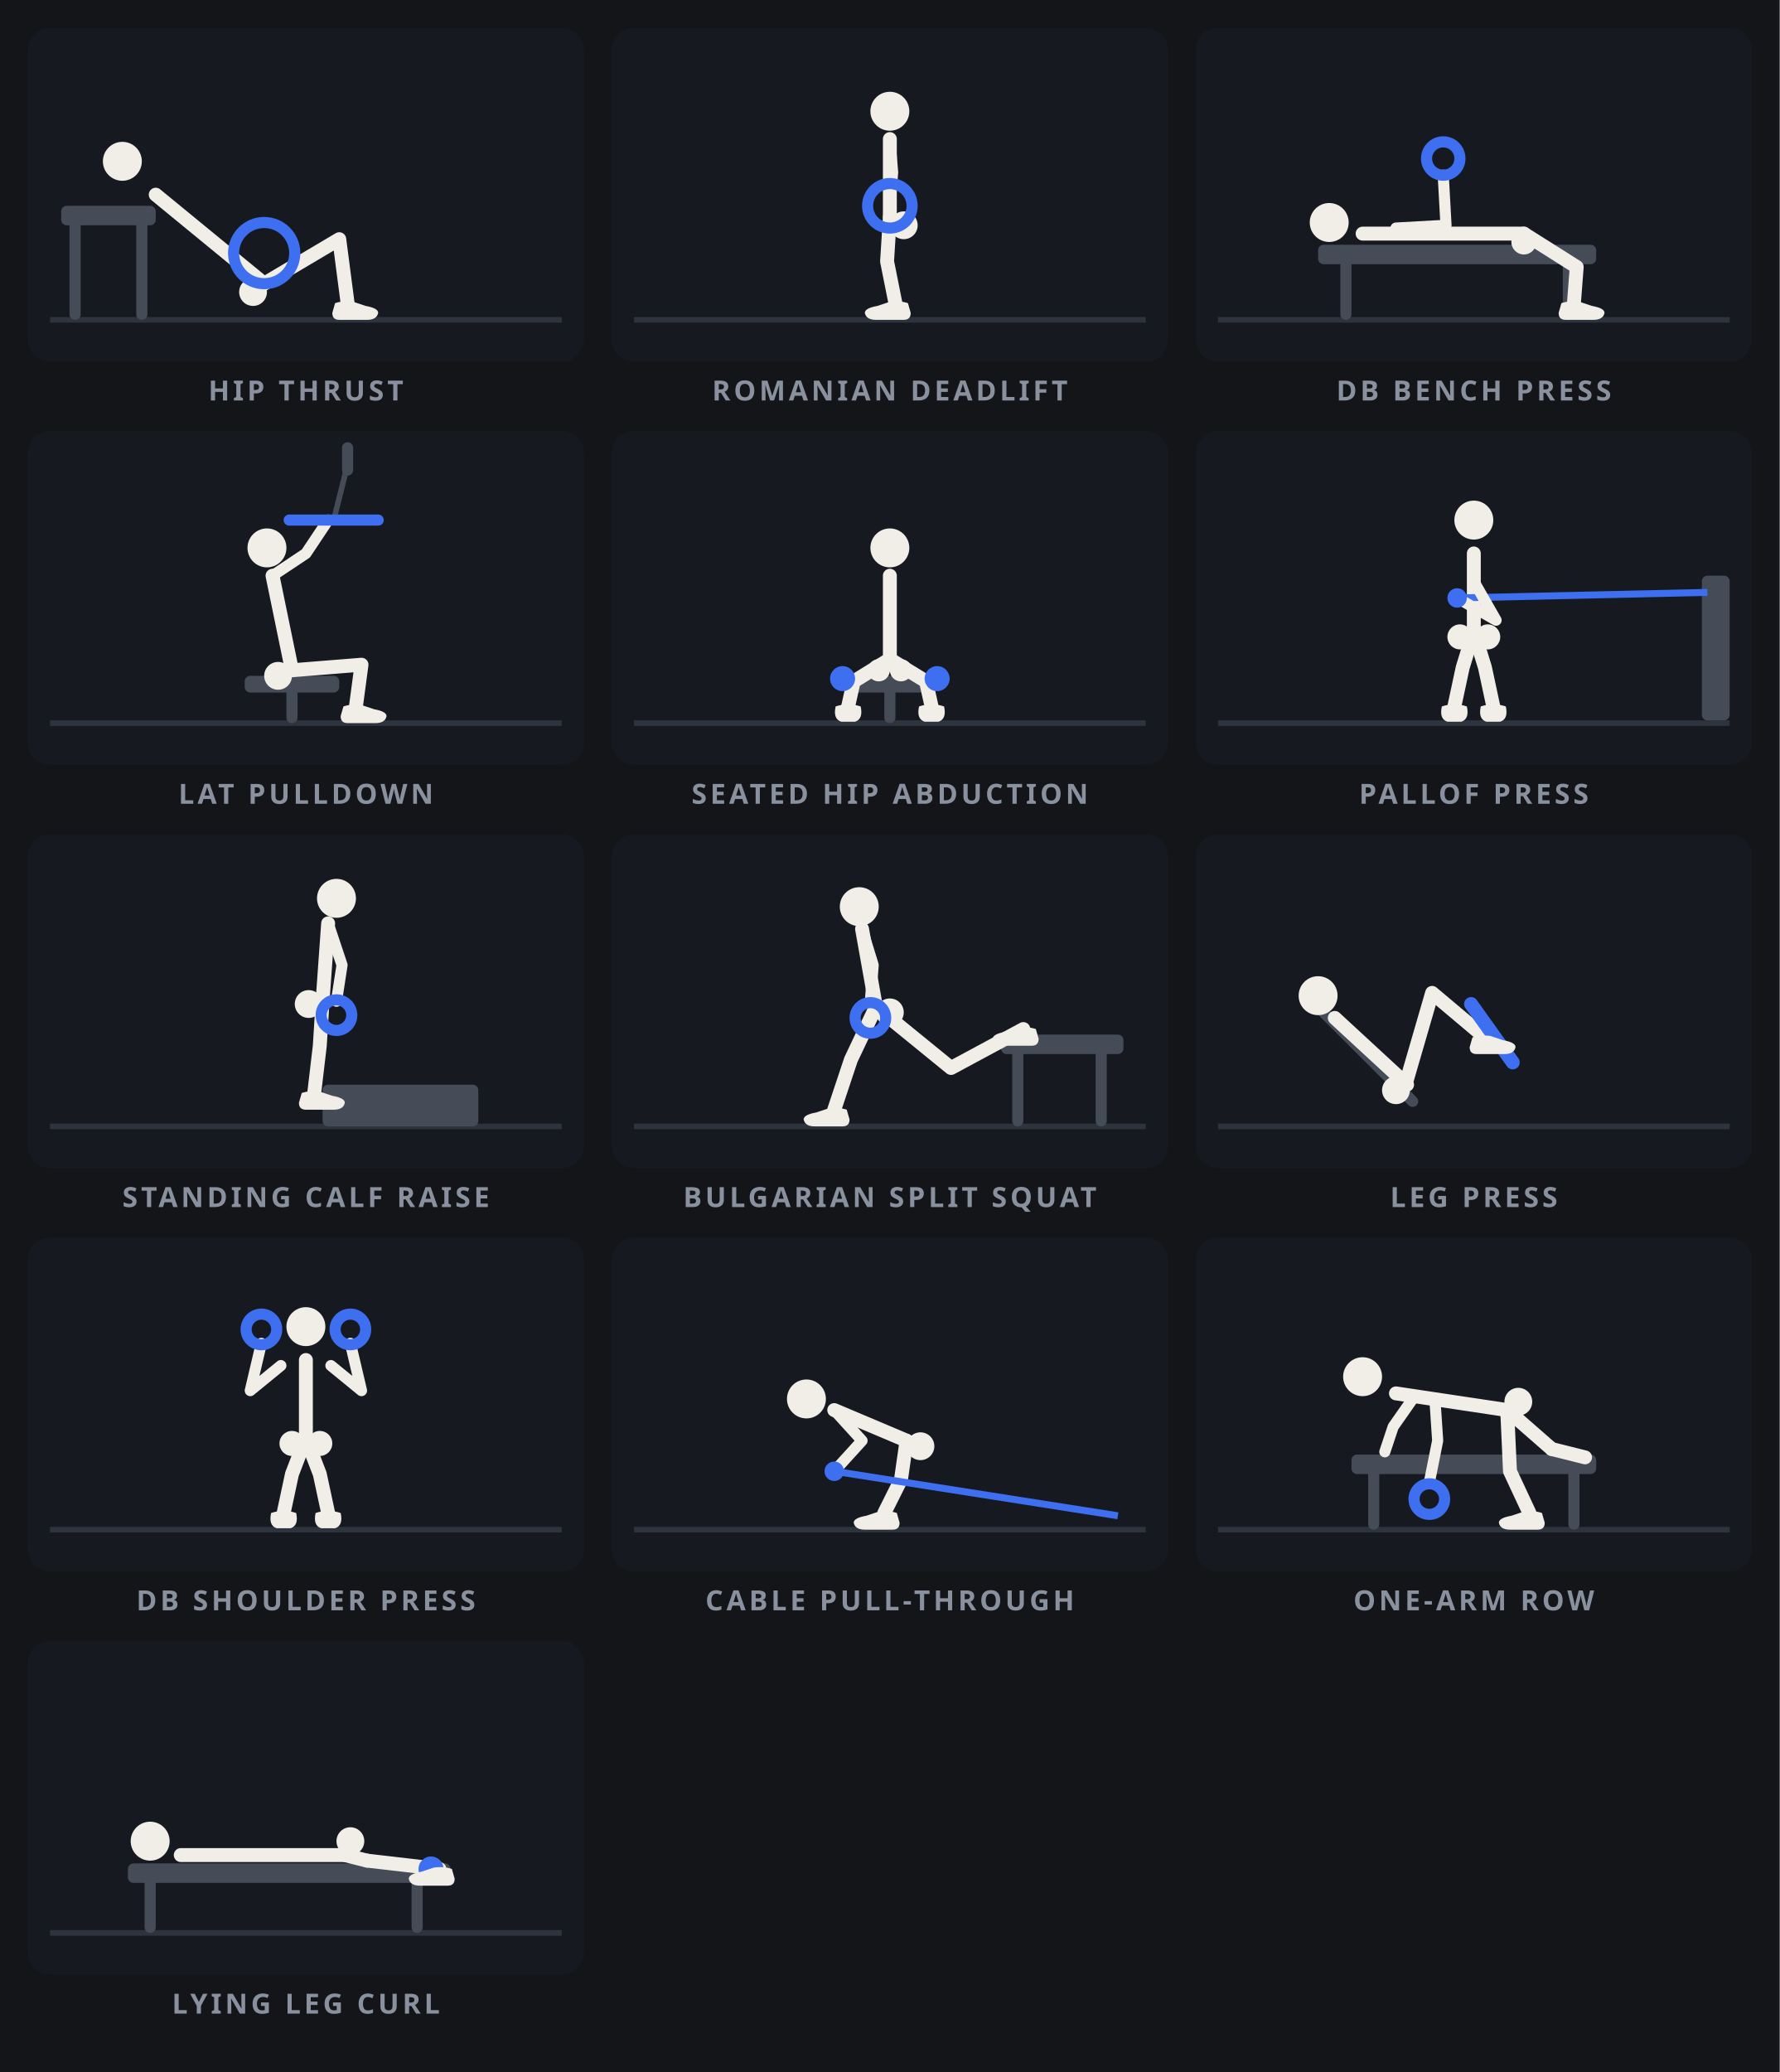
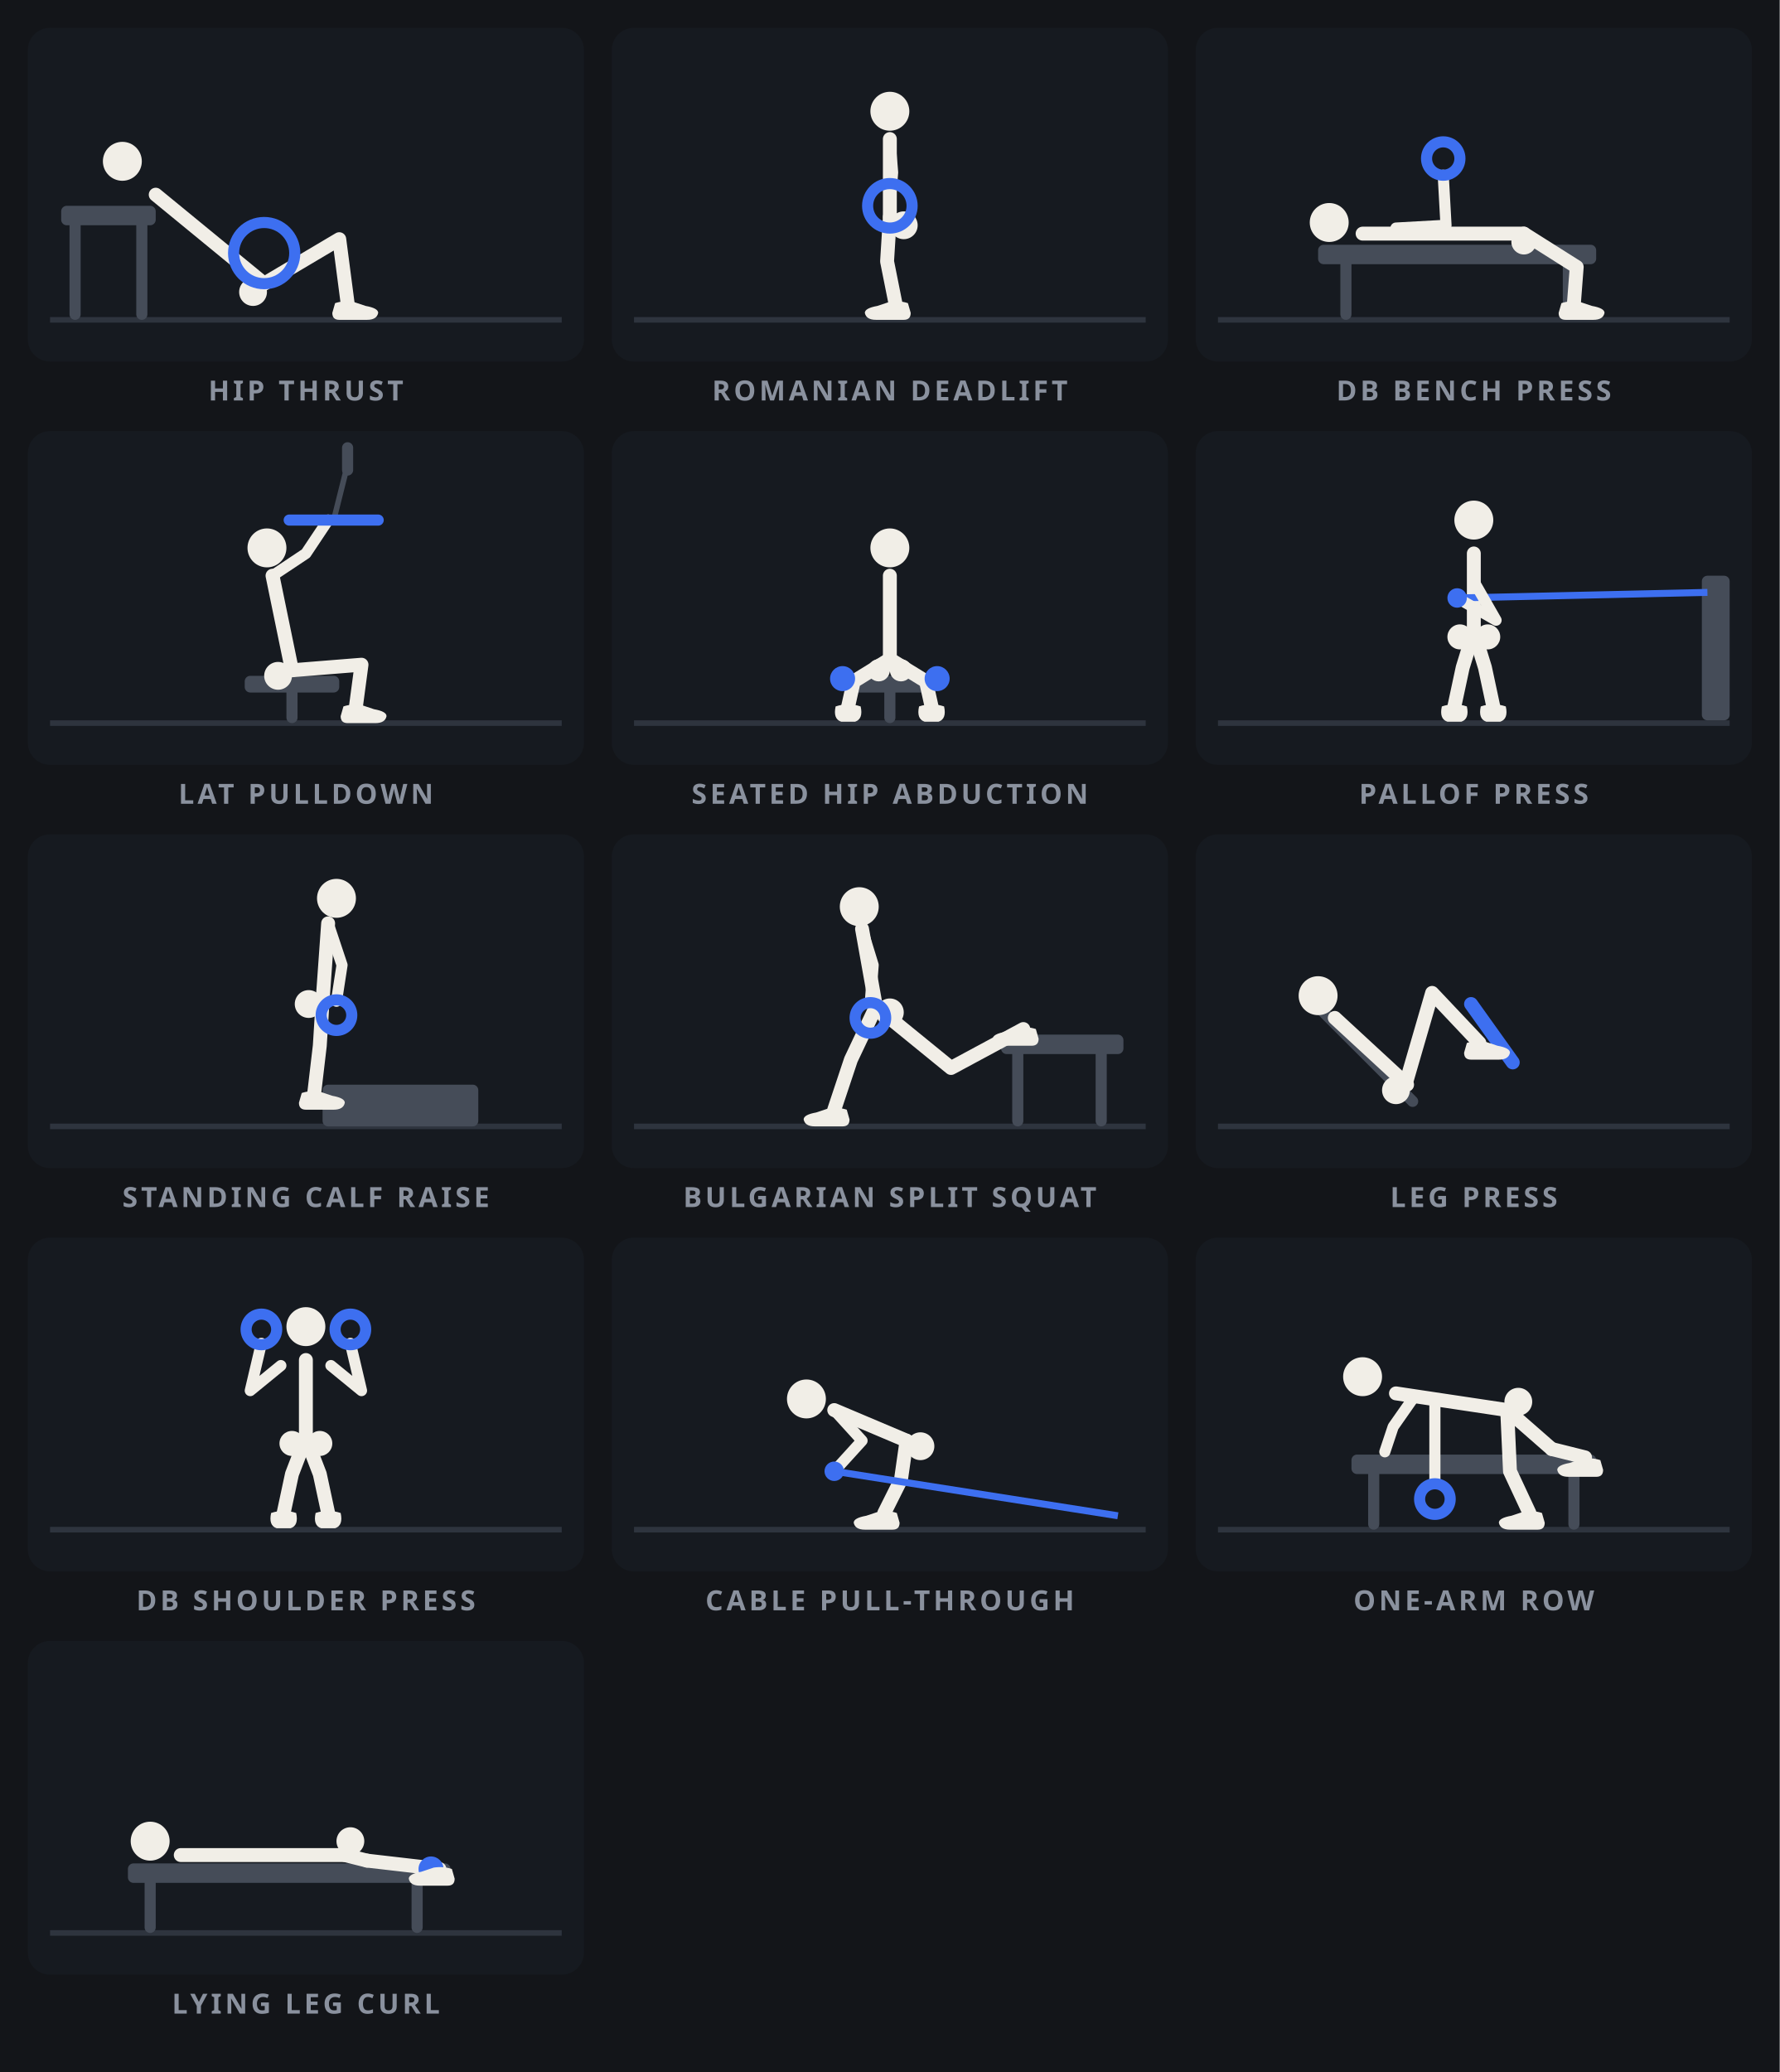
<svg xmlns="http://www.w3.org/2000/svg" viewBox="0 0 640 745" width="960">
  <style>
    .bd{stroke:#F1EEE7;stroke-width:5;stroke-linecap:round;stroke-linejoin:round;fill:none}
    .bd4{stroke:#F1EEE7;stroke-width:4;stroke-linecap:round;stroke-linejoin:round;fill:none}
    .hd{fill:#F1EEE7}
    .eq{fill:#454C58}
    .eqL{stroke:#454C58;stroke-width:4;stroke-linecap:round}
    .eqT{stroke:#454C58;stroke-width:2;fill:none}
    .ac{stroke:#3D6FF0;stroke-width:4;fill:none;stroke-linecap:round}
    .ac5{stroke:#3D6FF0;stroke-width:5;fill:none;stroke-linecap:round}
    .acT{stroke:#3D6FF0;stroke-width:2.5;fill:none}
    .acF{fill:#3D6FF0}
    .gnd{stroke:#2E343E;stroke-width:2}
    .cell{fill:#161A20}
    .cap{fill:#8A919E;font:600 10px system-ui,sans-serif;letter-spacing:.12em;text-anchor:middle}
  </style>
  <rect width="640" height="745" fill="#131519" />
  <g transform="translate(10,10)">
    <rect width="200" height="120" rx="8" class="cell" />
    <line x1="8" y1="105" x2="192" y2="105" class="gnd" />
    <rect x="12" y="64" width="34" height="7" rx="2" class="eq" />
    <line x1="17" y1="71" x2="17" y2="103" class="eqL" />
    <line x1="41" y1="71" x2="41" y2="103" class="eqL" />
    <line x1="46" y1="60" x2="85" y2="92" class="bd">
      <animate attributeName="y2" dur="2.6s" repeatCount="indefinite" values="92;70;70;92;92" keyTimes="0;0.35;0.55;0.85;1" calcMode="spline" keySplines=".4 0 .2 1;0 0 1 1;.4 0 .2 1;0 0 1 1" />
    </line>
    <polyline points="85,92 112,76 115,99" class="bd">
      <animate attributeName="points" dur="2.6s" repeatCount="indefinite" values="85,92 112,76 115,99;85,70 115.8,75.8 115,99;85,70 115.8,75.8 115,99;85,92 112,76 115,99;85,92 112,76 115,99" keyTimes="0;0.35;0.55;0.85;1" calcMode="spline" keySplines=".4 0 .2 1;0 0 1 1;.4 0 .2 1;0 0 1 1" />
    </polyline>
    <circle cx="34" cy="48" r="7" class="hd">
      <animate attributeName="cy" dur="2.6s" repeatCount="indefinite" values="48;56;56;48;48" keyTimes="0;0.35;0.55;0.85;1" calcMode="spline" keySplines=".4 0 .2 1;0 0 1 1;.4 0 .2 1;0 0 1 1" />
    </circle>
    <circle cx="81" cy="95" r="5" class="hd">
      <animate attributeName="cy" dur="2.6s" repeatCount="indefinite" values="95;73;73;95;95" keyTimes="0;0.35;0.55;0.85;1" calcMode="spline" keySplines=".4 0 .2 1;0 0 1 1;.4 0 .2 1;0 0 1 1" />
    </circle>
    <circle cx="85" cy="81" r="11" class="ac">
      <animate attributeName="cy" dur="2.6s" repeatCount="indefinite" values="81;59;59;81;81" keyTimes="0;0.35;0.55;0.85;1" calcMode="spline" keySplines=".4 0 .2 1;0 0 1 1;.4 0 .2 1;0 0 1 1" />
    </circle>
    <g transform="translate(115 99)">
      <g>
        <animateTransform attributeName="transform" type="rotate" dur="2.6s" repeatCount="indefinite" values="0 0 0;0 0 0;0 0 0;0 0 0;0 0 0" keyTimes="0;0.35;0.55;0.85;1" calcMode="spline" keySplines=".4 0 .2 1;0 0 1 1;.4 0 .2 1;0 0 1 1" />
        <path d="M -4.5 0 L -5.5 3.5 Q -5.5 6 -3 6 L 7 6 Q 10.5 6 11 3.5 Q 11 1.8 6.5 1 L 2 -0.5 Q -1.5 -1 -4.5 0 Z" class="hd" transform="scale(1,1)" />
      </g>
    </g>
    <text x="100" y="134" class="cap">HIP THRUST</text>
  </g>
  <g transform="translate(220,10)">
    <rect width="200" height="120" rx="8" class="cell" />
    <line x1="8" y1="105" x2="192" y2="105" class="gnd" />
    <polyline points="100,68 99,84 102,99" class="bd">
      <animate attributeName="points" dur="2.6s" repeatCount="indefinite" values="100,68 99,84 102,99;114,70 107.1,84.5 102,99;114,70 107.1,84.5 102,99;100,68 99,84 102,99;100,68 99,84 102,99" keyTimes="0;0.35;0.55;0.85;1" calcMode="spline" keySplines=".4 0 .2 1;0 0 1 1;.4 0 .2 1;0 0 1 1" />
    </polyline>
    <line x1="100" y1="68" x2="100" y2="40" class="bd">
      <animate attributeName="x1" dur="2.6s" repeatCount="indefinite" values="100;114;114;100;100" keyTimes="0;0.35;0.55;0.85;1" calcMode="spline" keySplines=".4 0 .2 1;0 0 1 1;.4 0 .2 1;0 0 1 1" />
      <animate attributeName="y1" dur="2.6s" repeatCount="indefinite" values="68;70;70;68;68" keyTimes="0;0.35;0.55;0.85;1" calcMode="spline" keySplines=".4 0 .2 1;0 0 1 1;.4 0 .2 1;0 0 1 1" />
      <animate attributeName="x2" dur="2.6s" repeatCount="indefinite" values="100;98;98;100;100" keyTimes="0;0.35;0.55;0.85;1" calcMode="spline" keySplines=".4 0 .2 1;0 0 1 1;.4 0 .2 1;0 0 1 1" />
      <animate attributeName="y2" dur="2.6s" repeatCount="indefinite" values="40;60;60;40;40" keyTimes="0;0.35;0.55;0.85;1" calcMode="spline" keySplines=".4 0 .2 1;0 0 1 1;.4 0 .2 1;0 0 1 1" />
    </line>
    <circle cx="100" cy="30" r="7" class="hd">
      <animate attributeName="cx" dur="2.6s" repeatCount="indefinite" values="100;88;88;100;100" keyTimes="0;0.35;0.55;0.85;1" calcMode="spline" keySplines=".4 0 .2 1;0 0 1 1;.4 0 .2 1;0 0 1 1" />
      <animate attributeName="cy" dur="2.6s" repeatCount="indefinite" values="30;56;56;30;30" keyTimes="0;0.35;0.55;0.85;1" calcMode="spline" keySplines=".4 0 .2 1;0 0 1 1;.4 0 .2 1;0 0 1 1" />
    </circle>
    <circle cx="105" cy="71" r="5" class="hd">
      <animate attributeName="cx" dur="2.6s" repeatCount="indefinite" values="105;119;119;105;105" keyTimes="0;0.35;0.55;0.85;1" calcMode="spline" keySplines=".4 0 .2 1;0 0 1 1;.4 0 .2 1;0 0 1 1" />
      <animate attributeName="cy" dur="2.6s" repeatCount="indefinite" values="71;73;73;71;71" keyTimes="0;0.35;0.55;0.85;1" calcMode="spline" keySplines=".4 0 .2 1;0 0 1 1;.4 0 .2 1;0 0 1 1" />
    </circle>
    <polyline points="100,40 101,52 100,64" class="bd4">
      <animate attributeName="points" dur="2.6s" repeatCount="indefinite" values="100,40 101,52 100,64;98,60 103,71 103,83;98,60 103,71 103,83;100,40 101,52 100,64;100,40 101,52 100,64" keyTimes="0;0.35;0.55;0.85;1" calcMode="spline" keySplines=".4 0 .2 1;0 0 1 1;.4 0 .2 1;0 0 1 1" />
    </polyline>
    <g transform="translate(102 99)">
      <g>
        <animateTransform attributeName="transform" type="rotate" dur="2.6s" repeatCount="indefinite" values="0 0 0;0 0 0;0 0 0;0 0 0;0 0 0" keyTimes="0;0.35;0.55;0.85;1" calcMode="spline" keySplines=".4 0 .2 1;0 0 1 1;.4 0 .2 1;0 0 1 1" />
        <path d="M -4.5 0 L -5.5 3.5 Q -5.5 6 -3 6 L 7 6 Q 10.5 6 11 3.5 Q 11 1.8 6.5 1 L 2 -0.5 Q -1.5 -1 -4.5 0 Z" class="hd" transform="scale(-1,1)" />
      </g>
    </g>
    <circle cx="100" cy="64" r="8" class="ac">
      <animate attributeName="cx" dur="2.6s" repeatCount="indefinite" values="100;103;103;100;100" keyTimes="0;0.35;0.55;0.85;1" calcMode="spline" keySplines=".4 0 .2 1;0 0 1 1;.4 0 .2 1;0 0 1 1" />
      <animate attributeName="cy" dur="2.6s" repeatCount="indefinite" values="64;83;83;64;64" keyTimes="0;0.35;0.55;0.85;1" calcMode="spline" keySplines=".4 0 .2 1;0 0 1 1;.4 0 .2 1;0 0 1 1" />
    </circle>
    <text x="100" y="134" class="cap">ROMANIAN DEADLIFT</text>
  </g>
  <g transform="translate(430,10)">
    <rect width="200" height="120" rx="8" class="cell" />
    <line x1="8" y1="105" x2="192" y2="105" class="gnd" />
    <rect x="44" y="78" width="100" height="7" rx="2" class="eq" />
    <line x1="54" y1="85" x2="54" y2="103" class="eqL" />
    <line x1="134" y1="85" x2="134" y2="103" class="eqL" />
    <line x1="60" y1="74" x2="118" y2="74" class="bd" />
    <circle cx="48" cy="70" r="7" class="hd" />
    <circle cx="118" cy="77" r="4.5" class="hd" />
    <polyline points="118,74 137,86 136,99" class="bd" />
    <g transform="translate(136 99)">
      <g>
        <animateTransform attributeName="transform" type="rotate" dur="2.6s" repeatCount="indefinite" values="0 0 0;0 0 0;0 0 0;0 0 0;0 0 0" keyTimes="0;0.35;0.55;0.85;1" calcMode="spline" keySplines=".4 0 .2 1;0 0 1 1;.4 0 .2 1;0 0 1 1" />
        <path d="M -4.5 0 L -5.5 3.5 Q -5.5 6 -3 6 L 7 6 Q 10.5 6 11 3.5 Q 11 1.8 6.5 1 L 2 -0.5 Q -1.5 -1 -4.5 0 Z" class="hd" transform="scale(1,1)" />
      </g>
    </g>
    <polyline points="72,72 90,71 89,53" class="bd4">
      <animate attributeName="points" dur="2.6s" repeatCount="indefinite" values="72,72 90,71 89,53;72,72 73.9,54.1 74,36;72,72 73.9,54.1 74,36;72,72 90,71 89,53;72,72 90,71 89,53" keyTimes="0;0.35;0.55;0.85;1" calcMode="spline" keySplines=".4 0 .2 1;0 0 1 1;.4 0 .2 1;0 0 1 1" />
    </polyline>
    <circle cx="89" cy="47" r="6" class="ac">
      <animate attributeName="cx" dur="2.6s" repeatCount="indefinite" values="89;74;74;89;89" keyTimes="0;0.35;0.55;0.85;1" calcMode="spline" keySplines=".4 0 .2 1;0 0 1 1;.4 0 .2 1;0 0 1 1" />
      <animate attributeName="cy" dur="2.6s" repeatCount="indefinite" values="47;30;30;47;47" keyTimes="0;0.35;0.55;0.85;1" calcMode="spline" keySplines=".4 0 .2 1;0 0 1 1;.4 0 .2 1;0 0 1 1" />
    </circle>
    <text x="100" y="134" class="cap">DB BENCH PRESS</text>
  </g>
  <g transform="translate(10,155)">
    <rect width="200" height="120" rx="8" class="cell" />
    <line x1="8" y1="105" x2="192" y2="105" class="gnd" />
    <line x1="115" y1="6" x2="115" y2="14" class="eqL" />
    <rect x="78" y="88" width="34" height="6" rx="2" class="eq" />
    <line x1="95" y1="94" x2="95" y2="103" class="eqL" />
    <line x1="115" y1="12" x2="110" y2="32" class="eqT">
      <animate attributeName="y2" dur="2.6s" repeatCount="indefinite" values="32;58;58;32;32" keyTimes="0;0.35;0.55;0.85;1" calcMode="spline" keySplines=".4 0 .2 1;0 0 1 1;.4 0 .2 1;0 0 1 1" />
    </line>
    <line x1="95" y1="86" x2="88" y2="52" class="bd" />
    <circle cx="86" cy="42" r="7" class="hd" />
    <circle cx="90" cy="88" r="5" class="hd" />
    <polyline points="95,86 120,84 118,99" class="bd" />
    <g transform="translate(118 99)">
      <g>
        <animateTransform attributeName="transform" type="rotate" dur="2.6s" repeatCount="indefinite" values="0 0 0;0 0 0;0 0 0;0 0 0;0 0 0" keyTimes="0;0.35;0.55;0.85;1" calcMode="spline" keySplines=".4 0 .2 1;0 0 1 1;.4 0 .2 1;0 0 1 1" />
        <path d="M -4.5 0 L -5.5 3.5 Q -5.5 6 -3 6 L 7 6 Q 10.5 6 11 3.5 Q 11 1.8 6.5 1 L 2 -0.5 Q -1.5 -1 -4.5 0 Z" class="hd" transform="scale(1,1)" />
      </g>
    </g>
    <polyline points="88,52 100,44 108,32" class="bd4">
      <animate attributeName="points" dur="2.6s" repeatCount="indefinite" values="88,52 100,44 108,32;88,52 95.1,64.5 108,58;88,52 95.1,64.5 108,58;88,52 100,44 108,32;88,52 100,44 108,32" keyTimes="0;0.35;0.55;0.85;1" calcMode="spline" keySplines=".4 0 .2 1;0 0 1 1;.4 0 .2 1;0 0 1 1" />
    </polyline>
    <line x1="94" y1="32" x2="126" y2="32" class="ac">
      <animate attributeName="y1" dur="2.6s" repeatCount="indefinite" values="32;58;58;32;32" keyTimes="0;0.35;0.55;0.85;1" calcMode="spline" keySplines=".4 0 .2 1;0 0 1 1;.4 0 .2 1;0 0 1 1" />
      <animate attributeName="y2" dur="2.6s" repeatCount="indefinite" values="32;58;58;32;32" keyTimes="0;0.35;0.55;0.85;1" calcMode="spline" keySplines=".4 0 .2 1;0 0 1 1;.4 0 .2 1;0 0 1 1" />
    </line>
    <text x="100" y="134" class="cap">LAT PULLDOWN</text>
  </g>
  <g transform="translate(220,155)">
    <rect width="200" height="120" rx="8" class="cell" />
    <line x1="8" y1="105" x2="192" y2="105" class="gnd" />
    <rect x="86" y="88" width="28" height="6" rx="2" class="eq" />
    <line x1="100" y1="94" x2="100" y2="103" class="eqL" />
    <circle cx="96" cy="86" r="4" class="hd" />
    <circle cx="104" cy="86" r="4" class="hd" />
    <circle cx="100" cy="42" r="7" class="hd" />
    <line x1="100" y1="52" x2="100" y2="84" class="bd" />
    <g>
      <animateTransform attributeName="transform" type="rotate" dur="2.6s" repeatCount="indefinite" values="0 100 82;-14 100 82;-14 100 82;0 100 82;0 100 82" keyTimes="0;0.35;0.55;0.85;1" calcMode="spline" keySplines=".4 0 .2 1;0 0 1 1;.4 0 .2 1;0 0 1 1" />
      <polyline points="100,82 87,90 85,99" class="bd" />
      <circle cx="83" cy="89" r="4.5" class="acF" />
      <g transform="translate(85 99)">
        <g>
          <animateTransform attributeName="transform" type="rotate" dur="2.6s" repeatCount="indefinite" values="0 0 0;0 0 0;0 0 0;0 0 0;0 0 0" keyTimes="0;0.35;0.55;0.85;1" calcMode="spline" keySplines=".4 0 .2 1;0 0 1 1;.4 0 .2 1;0 0 1 1" />
          <path d="M -4.5 0 Q -5.5 4.5 -2.5 5.5 L 2.5 5.5 Q 5.5 4.5 4.5 0 Q 0 -1.5 -4.5 0 Z" class="hd" transform="scale(1,1)" />
        </g>
      </g>
    </g>
    <g>
      <animateTransform attributeName="transform" type="rotate" dur="2.6s" repeatCount="indefinite" values="0 100 82;14 100 82;14 100 82;0 100 82;0 100 82" keyTimes="0;0.35;0.55;0.85;1" calcMode="spline" keySplines=".4 0 .2 1;0 0 1 1;.4 0 .2 1;0 0 1 1" />
      <polyline points="100,82 113,90 115,99" class="bd" />
      <circle cx="117" cy="89" r="4.5" class="acF" />
      <g transform="translate(115 99)">
        <g>
          <animateTransform attributeName="transform" type="rotate" dur="2.6s" repeatCount="indefinite" values="0 0 0;0 0 0;0 0 0;0 0 0;0 0 0" keyTimes="0;0.35;0.55;0.85;1" calcMode="spline" keySplines=".4 0 .2 1;0 0 1 1;.4 0 .2 1;0 0 1 1" />
          <path d="M -4.5 0 Q -5.5 4.5 -2.5 5.5 L 2.5 5.5 Q 5.5 4.5 4.5 0 Q 0 -1.5 -4.5 0 Z" class="hd" transform="scale(1,1)" />
        </g>
      </g>
    </g>
    <text x="100" y="134" class="cap">SEATED HIP ABDUCTION</text>
  </g>
  <g transform="translate(430,155)">
    <rect width="200" height="120" rx="8" class="cell" />
    <line x1="8" y1="105" x2="192" y2="105" class="gnd" />
    <rect x="182" y="52" width="10" height="52" rx="2" class="eq" />
    <circle cx="95" cy="74" r="4.5" class="hd" />
    <circle cx="105" cy="74" r="4.5" class="hd" />
    <polyline points="100,72 96,85 93,99" class="bd" />
    <polyline points="100,72 104,85 107,99" class="bd" />
    <line x1="100" y1="72" x2="100" y2="44" class="bd" />
    <circle cx="100" cy="32" r="7" class="hd" />
    <g transform="translate(93 99)">
      <g>
        <animateTransform attributeName="transform" type="rotate" dur="2.6s" repeatCount="indefinite" values="0 0 0;0 0 0;0 0 0;0 0 0;0 0 0" keyTimes="0;0.35;0.55;0.85;1" calcMode="spline" keySplines=".4 0 .2 1;0 0 1 1;.4 0 .2 1;0 0 1 1" />
        <path d="M -4.5 0 Q -5.5 4.5 -2.5 5.5 L 2.5 5.5 Q 5.5 4.5 4.5 0 Q 0 -1.5 -4.5 0 Z" class="hd" transform="scale(1,1)" />
      </g>
    </g>
    <g transform="translate(107 99)">
      <g>
        <animateTransform attributeName="transform" type="rotate" dur="2.6s" repeatCount="indefinite" values="0 0 0;0 0 0;0 0 0;0 0 0;0 0 0" keyTimes="0;0.35;0.55;0.85;1" calcMode="spline" keySplines=".4 0 .2 1;0 0 1 1;.4 0 .2 1;0 0 1 1" />
        <path d="M -4.5 0 Q -5.5 4.5 -2.5 5.5 L 2.5 5.5 Q 5.5 4.5 4.5 0 Q 0 -1.5 -4.5 0 Z" class="hd" transform="scale(1,1)" />
      </g>
    </g>
    <line x1="184" y1="58" x2="94" y2="60" class="acT">
      <animate attributeName="x2" dur="2.6s" repeatCount="indefinite" values="94;68;68;94;94" keyTimes="0;0.35;0.55;0.85;1" calcMode="spline" keySplines=".4 0 .2 1;0 0 1 1;.4 0 .2 1;0 0 1 1" />
    </line>
    <polyline points="100,54 108,68 94,60" class="bd4">
      <animate attributeName="points" dur="2.6s" repeatCount="indefinite" values="100,54 108,68 94,60;100,54 84.3,57.8 68,60;100,54 84.3,57.8 68,60;100,54 108,68 94,60;100,54 108,68 94,60" keyTimes="0;0.35;0.55;0.85;1" calcMode="spline" keySplines=".4 0 .2 1;0 0 1 1;.4 0 .2 1;0 0 1 1" />
    </polyline>
    <circle cx="94" cy="60" r="3.5" class="acF">
      <animate attributeName="cx" dur="2.6s" repeatCount="indefinite" values="94;68;68;94;94" keyTimes="0;0.35;0.55;0.85;1" calcMode="spline" keySplines=".4 0 .2 1;0 0 1 1;.4 0 .2 1;0 0 1 1" />
    </circle>
    <text x="100" y="134" class="cap">PALLOF PRESS</text>
  </g>
  <g transform="translate(10,300)">
    <rect width="200" height="120" rx="8" class="cell" />
    <line x1="8" y1="105" x2="192" y2="105" class="gnd" />
    <rect x="106" y="90" width="56" height="15" rx="2" class="eq" />
    <polyline points="106,60 105,76 103,93" class="bd">
      <animate attributeName="points" dur="2.6s" repeatCount="indefinite" values="106,60 105,76 103,93;106,49 104.5,65 101,82;106,49 104.5,65 101,82;106,60 105,76 103,93;106,60 105,76 103,93" keyTimes="0;0.35;0.55;0.85;1" calcMode="spline" keySplines=".4 0 .2 1;0 0 1 1;.4 0 .2 1;0 0 1 1" />
    </polyline>
    <line x1="106" y1="60" x2="108" y2="32" class="bd">
      <animate attributeName="y1" dur="2.6s" repeatCount="indefinite" values="60;49;49;60;60" keyTimes="0;0.35;0.55;0.85;1" calcMode="spline" keySplines=".4 0 .2 1;0 0 1 1;.4 0 .2 1;0 0 1 1" />
      <animate attributeName="y2" dur="2.6s" repeatCount="indefinite" values="32;21;21;32;32" keyTimes="0;0.35;0.55;0.85;1" calcMode="spline" keySplines=".4 0 .2 1;0 0 1 1;.4 0 .2 1;0 0 1 1" />
    </line>
    <circle cx="101" cy="61" r="5" class="hd">
      <animate attributeName="cy" dur="2.6s" repeatCount="indefinite" values="61;50;50;61;61" keyTimes="0;0.35;0.55;0.85;1" calcMode="spline" keySplines=".4 0 .2 1;0 0 1 1;.4 0 .2 1;0 0 1 1" />
    </circle>
    <circle cx="111" cy="23" r="7" class="hd">
      <animate attributeName="cy" dur="2.6s" repeatCount="indefinite" values="23;12;12;23;23" keyTimes="0;0.35;0.55;0.85;1" calcMode="spline" keySplines=".4 0 .2 1;0 0 1 1;.4 0 .2 1;0 0 1 1" />
    </circle>
    <polyline points="108,32 113,47 111,60" class="bd4">
      <animate attributeName="points" dur="2.6s" repeatCount="indefinite" values="108,32 113,47 111,60;108,21 113,36 111,49;108,21 113,36 111,49;108,32 113,47 111,60;108,32 113,47 111,60" keyTimes="0;0.35;0.55;0.85;1" calcMode="spline" keySplines=".4 0 .2 1;0 0 1 1;.4 0 .2 1;0 0 1 1" />
    </polyline>
    <circle cx="111" cy="65" r="5.5" class="ac">
      <animate attributeName="cy" dur="2.6s" repeatCount="indefinite" values="65;54;54;65;65" keyTimes="0;0.35;0.55;0.85;1" calcMode="spline" keySplines=".4 0 .2 1;0 0 1 1;.4 0 .2 1;0 0 1 1" />
    </circle>
    <g transform="translate(103 93)">
      <animateTransform attributeName="transform" type="translate" dur="2.6s" repeatCount="indefinite" values="103 93;101 82;101 82;103 93;103 93" keyTimes="0;0.35;0.55;0.85;1" calcMode="spline" keySplines=".4 0 .2 1;0 0 1 1;.4 0 .2 1;0 0 1 1" />
      <g>
        <animateTransform attributeName="transform" type="rotate" dur="2.6s" repeatCount="indefinite" values="-12 0 0;25 0 0;25 0 0;-12 0 0;-12 0 0" keyTimes="0;0.35;0.55;0.85;1" calcMode="spline" keySplines=".4 0 .2 1;0 0 1 1;.4 0 .2 1;0 0 1 1" />
        <path d="M -4.5 0 L -5.5 3.5 Q -5.5 6 -3 6 L 7 6 Q 10.5 6 11 3.5 Q 11 1.8 6.5 1 L 2 -0.5 Q -1.5 -1 -4.5 0 Z" class="hd" transform="scale(1,1)" />
      </g>
    </g>
    <text x="100" y="134" class="cap">STANDING CALF RAISE</text>
  </g>
  <g transform="translate(220,300)">
    <rect width="200" height="120" rx="8" class="cell" />
    <line x1="8" y1="105" x2="192" y2="105" class="gnd" />
    <rect x="140" y="72" width="44" height="7" rx="2" class="eq" />
    <line x1="146" y1="79" x2="146" y2="103" class="eqL" />
    <line x1="176" y1="79" x2="176" y2="103" class="eqL" />
    <polyline points="95,62 86,81 80,99" class="bd">
      <animate attributeName="points" dur="2.6s" repeatCount="indefinite" values="95,62 86,81 80,99;97,82 76,80.4 80,99;97,82 76,80.4 80,99;95,62 86,81 80,99;95,62 86,81 80,99" keyTimes="0;0.35;0.55;0.85;1" calcMode="spline" keySplines=".4 0 .2 1;0 0 1 1;.4 0 .2 1;0 0 1 1" />
    </polyline>
    <polyline points="95,62 122,84 148,70" class="bd">
      <animate attributeName="points" dur="2.6s" repeatCount="indefinite" values="95,62 122,84 148,70;97,82 129.9,93.4 148,70;97,82 129.9,93.4 148,70;95,62 122,84 148,70;95,62 122,84 148,70" keyTimes="0;0.35;0.55;0.85;1" calcMode="spline" keySplines=".4 0 .2 1;0 0 1 1;.4 0 .2 1;0 0 1 1" />
    </polyline>
    <line x1="95" y1="62" x2="90" y2="34" class="bd">
      <animate attributeName="x1" dur="2.6s" repeatCount="indefinite" values="95;97;97;95;95" keyTimes="0;0.35;0.55;0.85;1" calcMode="spline" keySplines=".4 0 .2 1;0 0 1 1;.4 0 .2 1;0 0 1 1" />
      <animate attributeName="y1" dur="2.6s" repeatCount="indefinite" values="62;82;82;62;62" keyTimes="0;0.35;0.55;0.85;1" calcMode="spline" keySplines=".4 0 .2 1;0 0 1 1;.4 0 .2 1;0 0 1 1" />
      <animate attributeName="y2" dur="2.6s" repeatCount="indefinite" values="34;54;54;34;34" keyTimes="0;0.35;0.55;0.85;1" calcMode="spline" keySplines=".4 0 .2 1;0 0 1 1;.4 0 .2 1;0 0 1 1" />
    </line>
    <circle cx="89" cy="26" r="7" class="hd">
      <animate attributeName="cy" dur="2.6s" repeatCount="indefinite" values="26;46;46;26;26" keyTimes="0;0.35;0.55;0.85;1" calcMode="spline" keySplines=".4 0 .2 1;0 0 1 1;.4 0 .2 1;0 0 1 1" />
    </circle>
    <circle cx="100" cy="64" r="5" class="hd">
      <animate attributeName="cx" dur="2.6s" repeatCount="indefinite" values="100;102;102;100;100" keyTimes="0;0.35;0.55;0.85;1" calcMode="spline" keySplines=".4 0 .2 1;0 0 1 1;.4 0 .2 1;0 0 1 1" />
      <animate attributeName="cy" dur="2.6s" repeatCount="indefinite" values="64;84;84;64;64" keyTimes="0;0.35;0.55;0.85;1" calcMode="spline" keySplines=".4 0 .2 1;0 0 1 1;.4 0 .2 1;0 0 1 1" />
    </circle>
    <polyline points="90,34 94,47 93,60" class="bd4">
      <animate attributeName="points" dur="2.6s" repeatCount="indefinite" values="90,34 94,47 93,60;90,54 94,67 93,80;90,54 94,67 93,80;90,34 94,47 93,60;90,34 94,47 93,60" keyTimes="0;0.35;0.55;0.85;1" calcMode="spline" keySplines=".4 0 .2 1;0 0 1 1;.4 0 .2 1;0 0 1 1" />
    </polyline>
    <circle cx="93" cy="66" r="5.5" class="ac">
      <animate attributeName="cy" dur="2.6s" repeatCount="indefinite" values="66;86;86;66;66" keyTimes="0;0.35;0.55;0.85;1" calcMode="spline" keySplines=".4 0 .2 1;0 0 1 1;.4 0 .2 1;0 0 1 1" />
    </circle>
    <g transform="translate(80 99)">
      <g>
        <animateTransform attributeName="transform" type="rotate" dur="2.6s" repeatCount="indefinite" values="0 0 0;0 0 0;0 0 0;0 0 0;0 0 0" keyTimes="0;0.35;0.55;0.85;1" calcMode="spline" keySplines=".4 0 .2 1;0 0 1 1;.4 0 .2 1;0 0 1 1" />
        <path d="M -4.5 0 L -5.5 3.5 Q -5.5 6 -3 6 L 7 6 Q 10.5 6 11 3.5 Q 11 1.8 6.5 1 L 2 -0.5 Q -1.5 -1 -4.5 0 Z" class="hd" transform="scale(-1,1)" />
      </g>
    </g>
    <g transform="translate(148 70)">
      <g>
        <animateTransform attributeName="transform" type="rotate" dur="2.6s" repeatCount="indefinite" values="-60 0 0;-60 0 0;-60 0 0;-60 0 0;-60 0 0" keyTimes="0;0.35;0.55;0.85;1" calcMode="spline" keySplines=".4 0 .2 1;0 0 1 1;.4 0 .2 1;0 0 1 1" />
        <path d="M -4.5 0 L -5.5 3.5 Q -5.5 6 -3 6 L 7 6 Q 10.5 6 11 3.5 Q 11 1.8 6.5 1 L 2 -0.5 Q -1.5 -1 -4.5 0 Z" class="hd" transform="scale(-1,1)" />
      </g>
    </g>
    <text x="100" y="134" class="cap">BULGARIAN SPLIT SQUAT</text>
  </g>
  <g transform="translate(430,300)">
    <rect width="200" height="120" rx="8" class="cell" />
    <line x1="8" y1="105" x2="192" y2="105" class="gnd" />
    <line x1="44" y1="62" x2="78" y2="96" class="eqL" />
    <circle cx="44" cy="58" r="7" class="hd" />
    <line x1="76" y1="90" x2="50" y2="66" class="bd" />
    <circle cx="72" cy="92" r="5" class="hd" />
-     <polyline points="76,88 85,57 104,73" class="bd">
-       <animate attributeName="points" dur="2.6s" repeatCount="indefinite" values="76,88 85,57 104,73;76,88 99.9,66.3 122,55;76,88 99.9,66.3 122,55;76,88 85,57 104,73;76,88 85,57 104,73" keyTimes="0;0.35;0.55;0.85;1" calcMode="spline" keySplines=".4 0 .2 1;0 0 1 1;.4 0 .2 1;0 0 1 1" />
+     <polyline points="76,88 85,57 102,75" class="bd">
+       <animate attributeName="points" dur="2.6s" repeatCount="indefinite" values="76,88 85,57 102,75;76,88 95.9,62.6 120,57;76,88 95.9,62.6 120,57;76,88 85,57 102,75;76,88 85,57 102,75" keyTimes="0;0.35;0.55;0.85;1" calcMode="spline" keySplines=".4 0 .2 1;0 0 1 1;.4 0 .2 1;0 0 1 1" />
    </polyline>
    <line x1="99" y1="61" x2="114" y2="82" class="ac5">
      <animate attributeName="x1" dur="2.6s" repeatCount="indefinite" values="99;117;117;99;99" keyTimes="0;0.35;0.55;0.85;1" calcMode="spline" keySplines=".4 0 .2 1;0 0 1 1;.4 0 .2 1;0 0 1 1" />
      <animate attributeName="y1" dur="2.6s" repeatCount="indefinite" values="61;43;43;61;61" keyTimes="0;0.35;0.55;0.85;1" calcMode="spline" keySplines=".4 0 .2 1;0 0 1 1;.4 0 .2 1;0 0 1 1" />
      <animate attributeName="x2" dur="2.6s" repeatCount="indefinite" values="114;132;132;114;114" keyTimes="0;0.35;0.55;0.85;1" calcMode="spline" keySplines=".4 0 .2 1;0 0 1 1;.4 0 .2 1;0 0 1 1" />
      <animate attributeName="y2" dur="2.6s" repeatCount="indefinite" values="82;64;64;82;82" keyTimes="0;0.35;0.55;0.85;1" calcMode="spline" keySplines=".4 0 .2 1;0 0 1 1;.4 0 .2 1;0 0 1 1" />
    </line>
-     <g transform="translate(104 73)">
-       <animateTransform attributeName="transform" type="translate" dur="2.6s" repeatCount="indefinite" values="104 73;122 55;122 55;104 73;104 73" keyTimes="0;0.35;0.55;0.85;1" calcMode="spline" keySplines=".4 0 .2 1;0 0 1 1;.4 0 .2 1;0 0 1 1" />
-       <g>
-         <animateTransform attributeName="transform" type="rotate" dur="2.6s" repeatCount="indefinite" values="-55 0 0;-55 0 0;-55 0 0;-55 0 0;-55 0 0" keyTimes="0;0.35;0.55;0.85;1" calcMode="spline" keySplines=".4 0 .2 1;0 0 1 1;.4 0 .2 1;0 0 1 1" />
+     <g transform="translate(102 75)">
+       <animateTransform attributeName="transform" type="translate" dur="2.6s" repeatCount="indefinite" values="102 75;120 57;120 57;102 75;102 75" keyTimes="0;0.35;0.55;0.85;1" calcMode="spline" keySplines=".4 0 .2 1;0 0 1 1;.4 0 .2 1;0 0 1 1" />
+       <g>
+         <animateTransform attributeName="transform" type="rotate" dur="2.6s" repeatCount="indefinite" values="-125 0 0;-125 0 0;-125 0 0;-125 0 0;-125 0 0" keyTimes="0;0.35;0.55;0.85;1" calcMode="spline" keySplines=".4 0 .2 1;0 0 1 1;.4 0 .2 1;0 0 1 1" />
        <path d="M -4.5 0 L -5.5 3.5 Q -5.5 6 -3 6 L 7 6 Q 10.5 6 11 3.5 Q 11 1.8 6.5 1 L 2 -0.5 Q -1.5 -1 -4.5 0 Z" class="hd" transform="scale(1,1)" />
      </g>
    </g>
    <text x="100" y="134" class="cap">LEG PRESS</text>
  </g>
  <g transform="translate(10,445)">
    <rect width="200" height="120" rx="8" class="cell" />
    <line x1="8" y1="105" x2="192" y2="105" class="gnd" />
    <circle cx="95" cy="74" r="4.5" class="hd" />
    <circle cx="105" cy="74" r="4.5" class="hd" />
    <polyline points="100,72 95,85 92,99" class="bd" />
    <polyline points="100,72 105,85 108,99" class="bd" />
    <line x1="100" y1="72" x2="100" y2="44" class="bd" />
    <circle cx="100" cy="32" r="7" class="hd" />
    <g transform="translate(92 99)">
      <g>
        <animateTransform attributeName="transform" type="rotate" dur="2.6s" repeatCount="indefinite" values="0 0 0;0 0 0;0 0 0;0 0 0;0 0 0" keyTimes="0;0.35;0.55;0.85;1" calcMode="spline" keySplines=".4 0 .2 1;0 0 1 1;.4 0 .2 1;0 0 1 1" />
        <path d="M -4.5 0 Q -5.5 4.5 -2.5 5.5 L 2.5 5.5 Q 5.5 4.5 4.5 0 Q 0 -1.5 -4.5 0 Z" class="hd" transform="scale(1,1)" />
      </g>
    </g>
    <g transform="translate(108 99)">
      <g>
        <animateTransform attributeName="transform" type="rotate" dur="2.6s" repeatCount="indefinite" values="0 0 0;0 0 0;0 0 0;0 0 0;0 0 0" keyTimes="0;0.35;0.55;0.85;1" calcMode="spline" keySplines=".4 0 .2 1;0 0 1 1;.4 0 .2 1;0 0 1 1" />
        <path d="M -4.5 0 Q -5.5 4.5 -2.5 5.5 L 2.5 5.5 Q 5.5 4.5 4.5 0 Q 0 -1.5 -4.5 0 Z" class="hd" transform="scale(1,1)" />
      </g>
    </g>
    <polyline points="91,46 80,55 84,38" class="bd4">
      <animate attributeName="points" dur="2.6s" repeatCount="indefinite" values="91,46 80,55 84,38;91,46 90.6,31.8 92,14;91,46 90.6,31.8 92,14;91,46 80,55 84,38;91,46 80,55 84,38" keyTimes="0;0.35;0.55;0.85;1" calcMode="spline" keySplines=".4 0 .2 1;0 0 1 1;.4 0 .2 1;0 0 1 1" />
    </polyline>
    <polyline points="109,46 120,55 116,38" class="bd4">
      <animate attributeName="points" dur="2.6s" repeatCount="indefinite" values="109,46 120,55 116,38;109,46 109.4,31.8 108,14;109,46 109.4,31.8 108,14;109,46 120,55 116,38;109,46 120,55 116,38" keyTimes="0;0.35;0.55;0.85;1" calcMode="spline" keySplines=".4 0 .2 1;0 0 1 1;.4 0 .2 1;0 0 1 1" />
    </polyline>
    <circle cx="84" cy="33" r="5.5" class="ac">
      <animate attributeName="cx" dur="2.6s" repeatCount="indefinite" values="84;92;92;84;84" keyTimes="0;0.35;0.55;0.85;1" calcMode="spline" keySplines=".4 0 .2 1;0 0 1 1;.4 0 .2 1;0 0 1 1" />
      <animate attributeName="cy" dur="2.6s" repeatCount="indefinite" values="33;9;9;33;33" keyTimes="0;0.35;0.55;0.85;1" calcMode="spline" keySplines=".4 0 .2 1;0 0 1 1;.4 0 .2 1;0 0 1 1" />
    </circle>
    <circle cx="116" cy="33" r="5.5" class="ac">
      <animate attributeName="cx" dur="2.6s" repeatCount="indefinite" values="116;108;108;116;116" keyTimes="0;0.35;0.55;0.85;1" calcMode="spline" keySplines=".4 0 .2 1;0 0 1 1;.4 0 .2 1;0 0 1 1" />
      <animate attributeName="cy" dur="2.6s" repeatCount="indefinite" values="33;9;9;33;33" keyTimes="0;0.35;0.55;0.85;1" calcMode="spline" keySplines=".4 0 .2 1;0 0 1 1;.4 0 .2 1;0 0 1 1" />
    </circle>
    <text x="100" y="134" class="cap">DB SHOULDER PRESS</text>
  </g>
  <g transform="translate(220,445)">
    <rect width="200" height="120" rx="8" class="cell" />
    <line x1="8" y1="105" x2="192" y2="105" class="gnd" />
    <polyline points="106,73 104,87 98,99" class="bd">
      <animate attributeName="points" dur="2.6s" repeatCount="indefinite" values="106,73 104,87 98,99;95,70 97.3,84 98,99;95,70 97.3,84 98,99;106,73 104,87 98,99;106,73 104,87 98,99" keyTimes="0;0.35;0.55;0.85;1" calcMode="spline" keySplines=".4 0 .2 1;0 0 1 1;.4 0 .2 1;0 0 1 1" />
    </polyline>
    <line x1="106" y1="73" x2="80" y2="62" class="bd">
      <animate attributeName="x1" dur="2.6s" repeatCount="indefinite" values="106;95;95;106;106" keyTimes="0;0.35;0.55;0.85;1" calcMode="spline" keySplines=".4 0 .2 1;0 0 1 1;.4 0 .2 1;0 0 1 1" />
      <animate attributeName="y1" dur="2.6s" repeatCount="indefinite" values="73;70;70;73;73" keyTimes="0;0.35;0.55;0.85;1" calcMode="spline" keySplines=".4 0 .2 1;0 0 1 1;.4 0 .2 1;0 0 1 1" />
      <animate attributeName="x2" dur="2.6s" repeatCount="indefinite" values="80;95;95;80;80" keyTimes="0;0.35;0.55;0.85;1" calcMode="spline" keySplines=".4 0 .2 1;0 0 1 1;.4 0 .2 1;0 0 1 1" />
      <animate attributeName="y2" dur="2.6s" repeatCount="indefinite" values="62;42;42;62;62" keyTimes="0;0.35;0.55;0.85;1" calcMode="spline" keySplines=".4 0 .2 1;0 0 1 1;.4 0 .2 1;0 0 1 1" />
    </line>
    <circle cx="70" cy="58" r="7" class="hd">
      <animate attributeName="cx" dur="2.6s" repeatCount="indefinite" values="70;93;93;70;70" keyTimes="0;0.35;0.55;0.85;1" calcMode="spline" keySplines=".4 0 .2 1;0 0 1 1;.4 0 .2 1;0 0 1 1" />
      <animate attributeName="cy" dur="2.6s" repeatCount="indefinite" values="58;32;32;58;58" keyTimes="0;0.35;0.55;0.85;1" calcMode="spline" keySplines=".4 0 .2 1;0 0 1 1;.4 0 .2 1;0 0 1 1" />
    </circle>
    <circle cx="111" cy="75" r="5" class="hd">
      <animate attributeName="cx" dur="2.6s" repeatCount="indefinite" values="111;100;100;111;111" keyTimes="0;0.35;0.55;0.85;1" calcMode="spline" keySplines=".4 0 .2 1;0 0 1 1;.4 0 .2 1;0 0 1 1" />
      <animate attributeName="cy" dur="2.6s" repeatCount="indefinite" values="75;72;72;75;75" keyTimes="0;0.35;0.55;0.85;1" calcMode="spline" keySplines=".4 0 .2 1;0 0 1 1;.4 0 .2 1;0 0 1 1" />
    </circle>
    <polyline points="80,62 90,73 80,84" class="bd4">
      <animate attributeName="points" dur="2.6s" repeatCount="indefinite" values="80,62 90,73 80,84;95,42 96.8,56.8 97,72;95,42 96.8,56.8 97,72;80,62 90,73 80,84;80,62 90,73 80,84" keyTimes="0;0.35;0.55;0.85;1" calcMode="spline" keySplines=".4 0 .2 1;0 0 1 1;.4 0 .2 1;0 0 1 1" />
    </polyline>
    <line x1="182" y1="100" x2="80" y2="84" class="acT">
      <animate attributeName="x2" dur="2.6s" repeatCount="indefinite" values="80;97;97;80;80" keyTimes="0;0.35;0.55;0.85;1" calcMode="spline" keySplines=".4 0 .2 1;0 0 1 1;.4 0 .2 1;0 0 1 1" />
      <animate attributeName="y2" dur="2.6s" repeatCount="indefinite" values="84;72;72;84;84" keyTimes="0;0.35;0.55;0.85;1" calcMode="spline" keySplines=".4 0 .2 1;0 0 1 1;.4 0 .2 1;0 0 1 1" />
    </line>
    <circle cx="80" cy="84" r="3.5" class="acF">
      <animate attributeName="cx" dur="2.6s" repeatCount="indefinite" values="80;97;97;80;80" keyTimes="0;0.35;0.55;0.85;1" calcMode="spline" keySplines=".4 0 .2 1;0 0 1 1;.4 0 .2 1;0 0 1 1" />
      <animate attributeName="cy" dur="2.6s" repeatCount="indefinite" values="84;72;72;84;84" keyTimes="0;0.35;0.55;0.85;1" calcMode="spline" keySplines=".4 0 .2 1;0 0 1 1;.4 0 .2 1;0 0 1 1" />
    </circle>
    <g transform="translate(98 99)">
      <g>
        <animateTransform attributeName="transform" type="rotate" dur="2.6s" repeatCount="indefinite" values="0 0 0;0 0 0;0 0 0;0 0 0;0 0 0" keyTimes="0;0.35;0.55;0.85;1" calcMode="spline" keySplines=".4 0 .2 1;0 0 1 1;.4 0 .2 1;0 0 1 1" />
        <path d="M -4.5 0 L -5.5 3.5 Q -5.5 6 -3 6 L 7 6 Q 10.5 6 11 3.5 Q 11 1.8 6.5 1 L 2 -0.5 Q -1.5 -1 -4.5 0 Z" class="hd" transform="scale(-1,1)" />
      </g>
    </g>
    <text x="100" y="134" class="cap">CABLE PULL-THROUGH</text>
  </g>
  <g transform="translate(430,445)">
    <rect width="200" height="120" rx="8" class="cell" />
    <line x1="8" y1="105" x2="192" y2="105" class="gnd" />
    <rect x="56" y="78" width="88" height="7" rx="2" class="eq" />
    <line x1="64" y1="85" x2="64" y2="103" class="eqL" />
    <line x1="136" y1="85" x2="136" y2="103" class="eqL" />
    <circle cx="60" cy="50" r="7" class="hd" />
    <line x1="112" y1="62" x2="72" y2="56" class="bd" />
    <circle cx="116" cy="59" r="5" class="hd" />
    <polyline points="78,58 71,68 68,77" class="bd4" />
    <line x1="112" y1="62" x2="128" y2="76" class="bd" />
    <line x1="128" y1="76" x2="140" y2="79" class="bd" />
    <polyline points="112,62 113,84 120,99" class="bd" />
-     <polyline points="86,58 87,73 84,88" class="bd4">
-       <animate attributeName="points" dur="2.6s" repeatCount="indefinite" values="86,58 87,73 84,88;86,58 99.3,51.1 96,66;86,58 99.3,51.1 96,66;86,58 87,73 84,88;86,58 87,73 84,88" keyTimes="0;0.35;0.55;0.85;1" calcMode="spline" keySplines=".4 0 .2 1;0 0 1 1;.4 0 .2 1;0 0 1 1" />
-     </polyline>
-     <circle cx="84" cy="94" r="5.5" class="ac">
-       <animate attributeName="cx" dur="2.6s" repeatCount="indefinite" values="84;96;96;84;84" keyTimes="0;0.35;0.55;0.85;1" calcMode="spline" keySplines=".4 0 .2 1;0 0 1 1;.4 0 .2 1;0 0 1 1" />
+     <polyline points="86,58 86,73 86,88" class="bd4">
+       <animate attributeName="points" dur="2.6s" repeatCount="indefinite" values="86,58 86,73 86,88;86,58 99.5,51.4 96,66;86,58 99.5,51.4 96,66;86,58 86,73 86,88;86,58 86,73 86,88" keyTimes="0;0.35;0.55;0.85;1" calcMode="spline" keySplines=".4 0 .2 1;0 0 1 1;.4 0 .2 1;0 0 1 1" />
+     </polyline>
+     <circle cx="86" cy="94" r="5.5" class="ac">
+       <animate attributeName="cx" dur="2.6s" repeatCount="indefinite" values="86;96;96;86;86" keyTimes="0;0.35;0.55;0.85;1" calcMode="spline" keySplines=".4 0 .2 1;0 0 1 1;.4 0 .2 1;0 0 1 1" />
      <animate attributeName="cy" dur="2.6s" repeatCount="indefinite" values="94;72;72;94;94" keyTimes="0;0.35;0.55;0.85;1" calcMode="spline" keySplines=".4 0 .2 1;0 0 1 1;.4 0 .2 1;0 0 1 1" />
    </circle>
    <g transform="translate(120 99)">
      <g>
        <animateTransform attributeName="transform" type="rotate" dur="2.6s" repeatCount="indefinite" values="0 0 0;0 0 0;0 0 0;0 0 0;0 0 0" keyTimes="0;0.35;0.55;0.85;1" calcMode="spline" keySplines=".4 0 .2 1;0 0 1 1;.4 0 .2 1;0 0 1 1" />
+         <path d="M -4.5 0 L -5.5 3.5 Q -5.5 6 -3 6 L 7 6 Q 10.5 6 11 3.5 Q 11 1.8 6.5 1 L 2 -0.5 Q -1.5 -1 -4.5 0 Z" class="hd" transform="scale(-1,1)" />
+       </g>
+     </g>
+     <g transform="translate(141 80)">
+       <g>
+         <animateTransform attributeName="transform" type="rotate" dur="2.6s" repeatCount="indefinite" values="110 0 0;110 0 0;110 0 0;110 0 0;110 0 0" keyTimes="0;0.35;0.55;0.85;1" calcMode="spline" keySplines=".4 0 .2 1;0 0 1 1;.4 0 .2 1;0 0 1 1" />
        <path d="M -4.5 0 L -5.5 3.5 Q -5.5 6 -3 6 L 7 6 Q 10.5 6 11 3.5 Q 11 1.8 6.5 1 L 2 -0.5 Q -1.5 -1 -4.5 0 Z" class="hd" transform="scale(-1,1)" />
      </g>
    </g>
    <text x="100" y="134" class="cap">ONE-ARM ROW</text>
  </g>
  <g transform="translate(10,590)">
    <rect width="200" height="120" rx="8" class="cell" />
    <line x1="8" y1="105" x2="192" y2="105" class="gnd" />
    <rect x="36" y="80" width="116" height="7" rx="2" class="eq" />
    <line x1="44" y1="87" x2="44" y2="103" class="eqL" />
    <line x1="140" y1="87" x2="140" y2="103" class="eqL" />
    <line x1="55" y1="77" x2="114" y2="77" class="bd" />
    <circle cx="44" cy="72" r="7" class="hd" />
    <circle cx="116" cy="72" r="5" class="hd" />
    <line x1="114" y1="77" x2="122" y2="79" class="bd" />
    <g>
      <animateTransform attributeName="transform" type="rotate" dur="2.6s" repeatCount="indefinite" values="0 122 79;-100 122 79;-100 122 79;0 122 79;0 122 79" keyTimes="0;0.35;0.55;0.85;1" calcMode="spline" keySplines=".4 0 .2 1;0 0 1 1;.4 0 .2 1;0 0 1 1" />
      <line x1="122" y1="79" x2="148" y2="82" class="bd" />
      <circle cx="145" cy="82" r="4.5" class="acF" />
      <g transform="translate(148 82)">
        <g>
          <animateTransform attributeName="transform" type="rotate" dur="2.6s" repeatCount="indefinite" values="90 0 0;90 0 0;90 0 0;90 0 0;90 0 0" keyTimes="0;0.35;0.55;0.85;1" calcMode="spline" keySplines=".4 0 .2 1;0 0 1 1;.4 0 .2 1;0 0 1 1" />
          <path d="M -4.5 0 L -5.5 3.5 Q -5.5 6 -3 6 L 7 6 Q 10.5 6 11 3.5 Q 11 1.8 6.5 1 L 2 -0.5 Q -1.5 -1 -4.5 0 Z" class="hd" transform="scale(-1,1)" />
        </g>
      </g>
    </g>
    <text x="100" y="134" class="cap">LYING LEG CURL</text>
  </g>
</svg>
